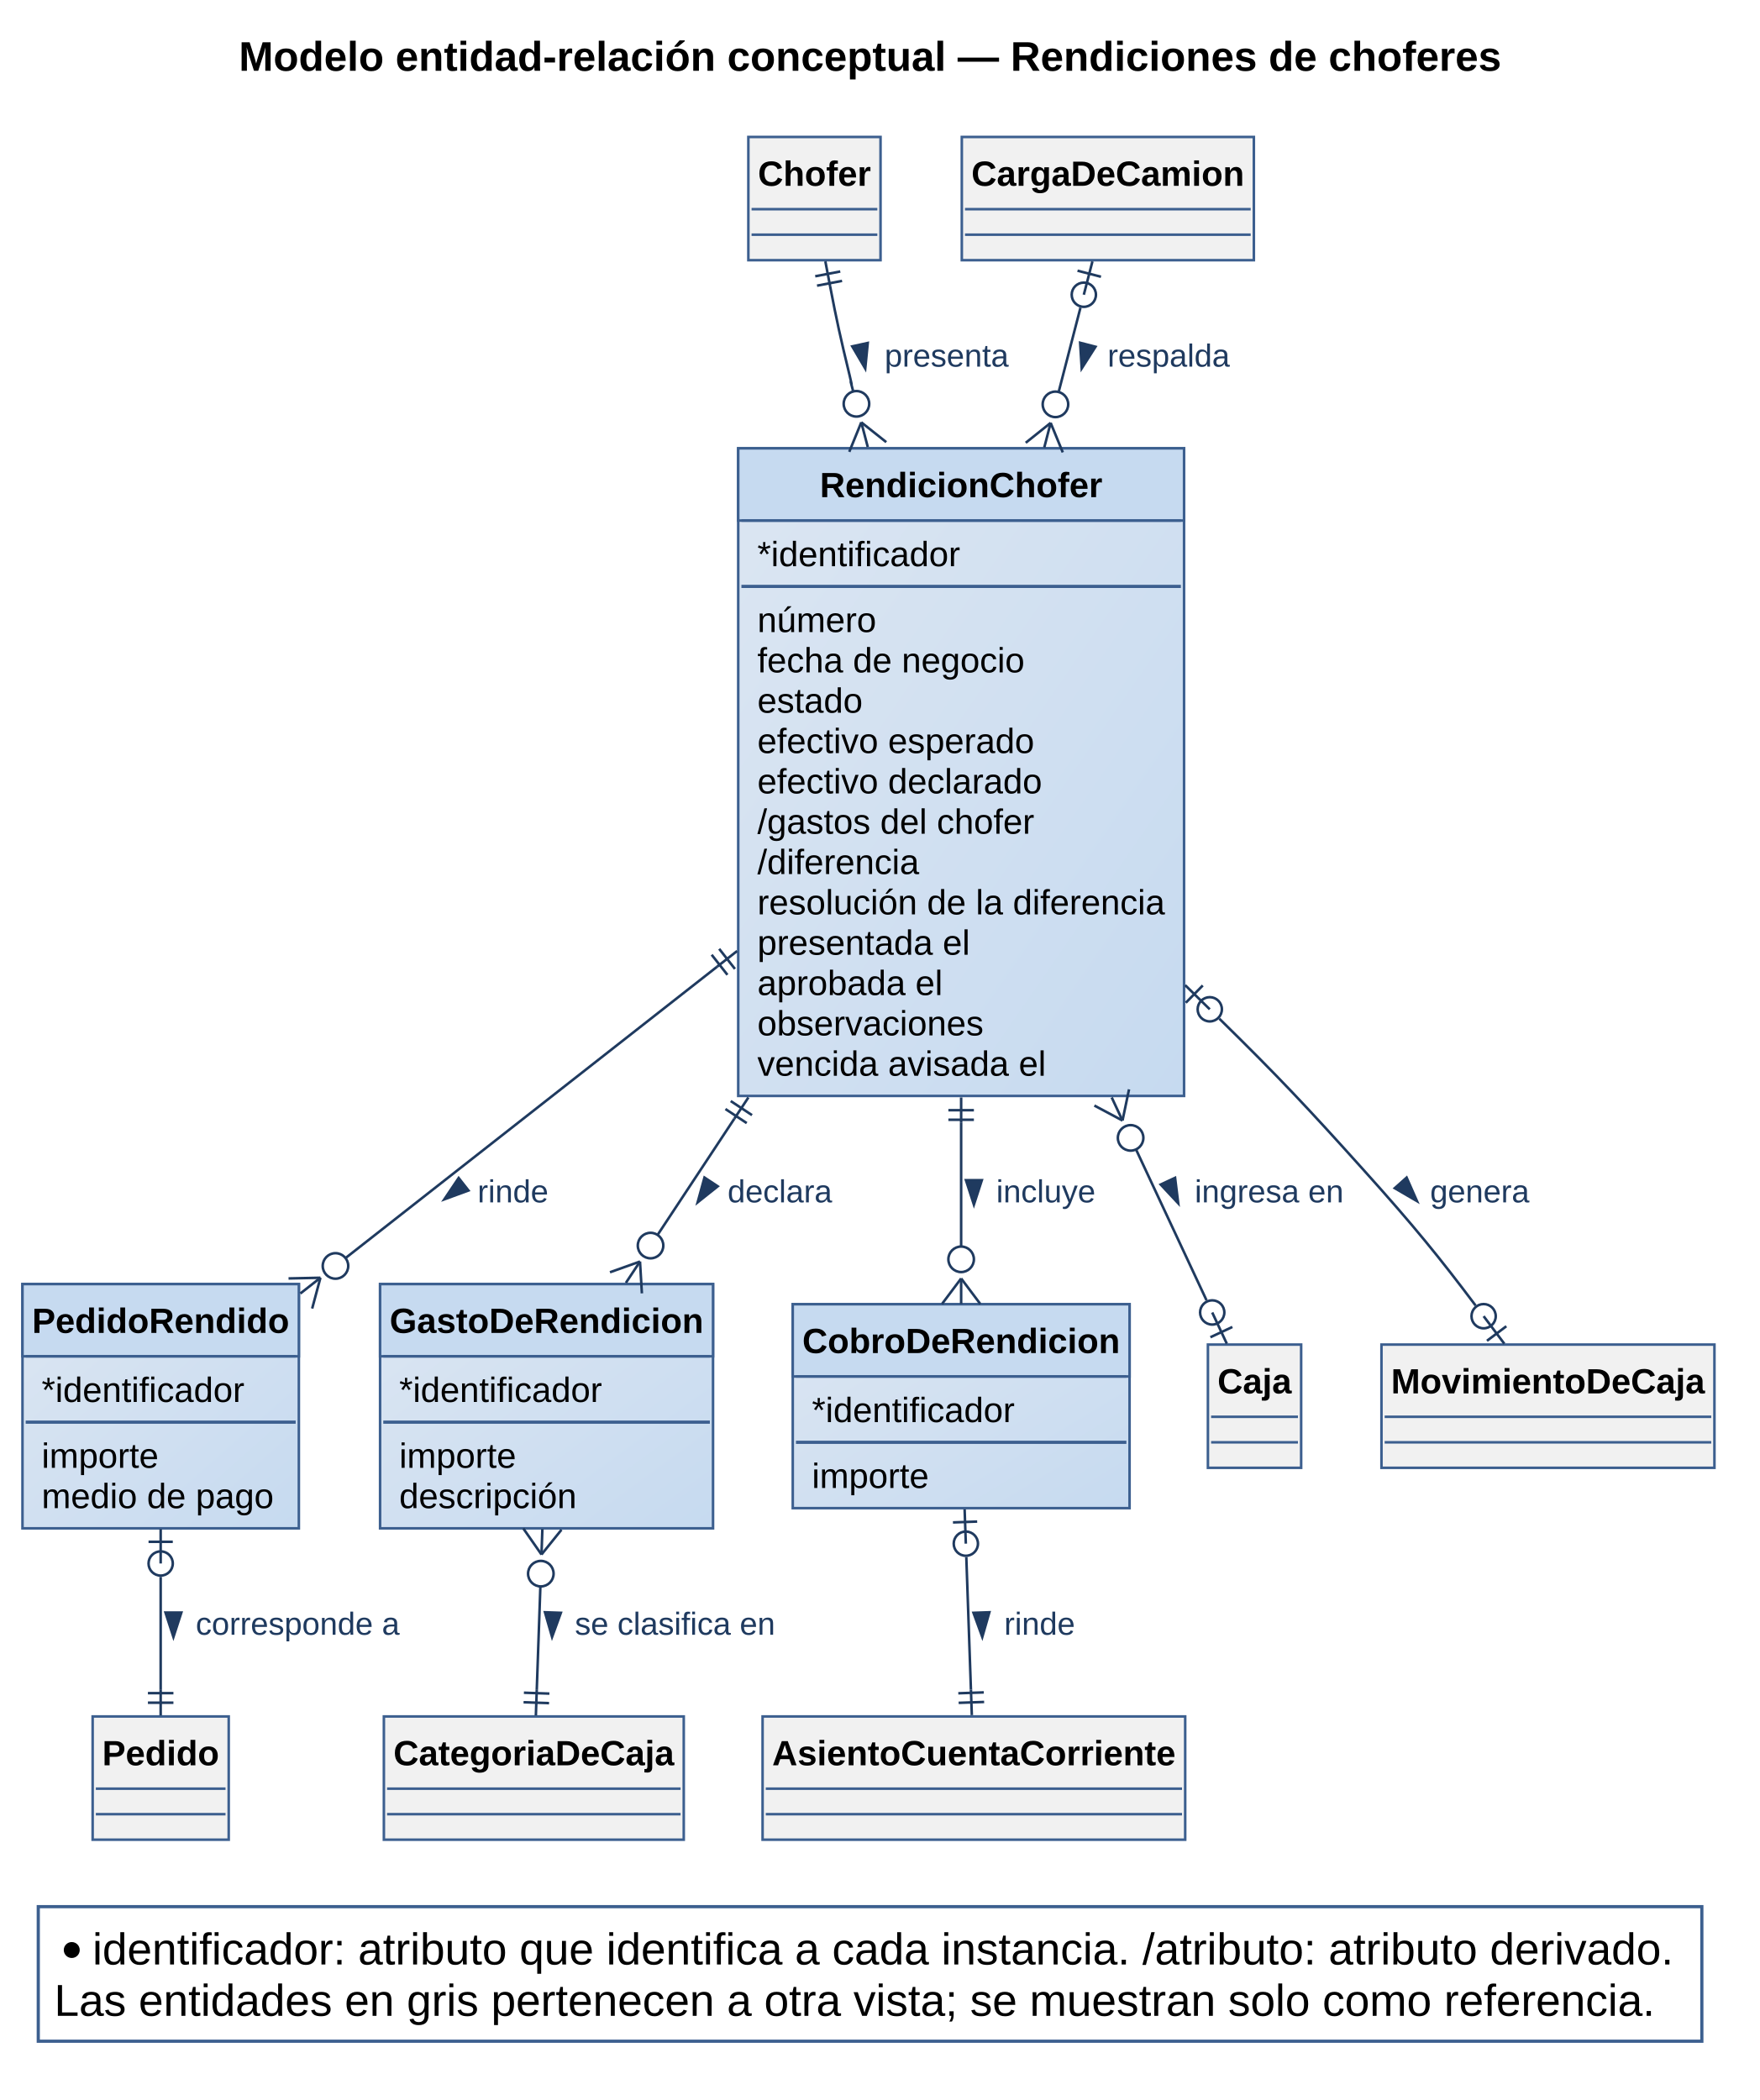
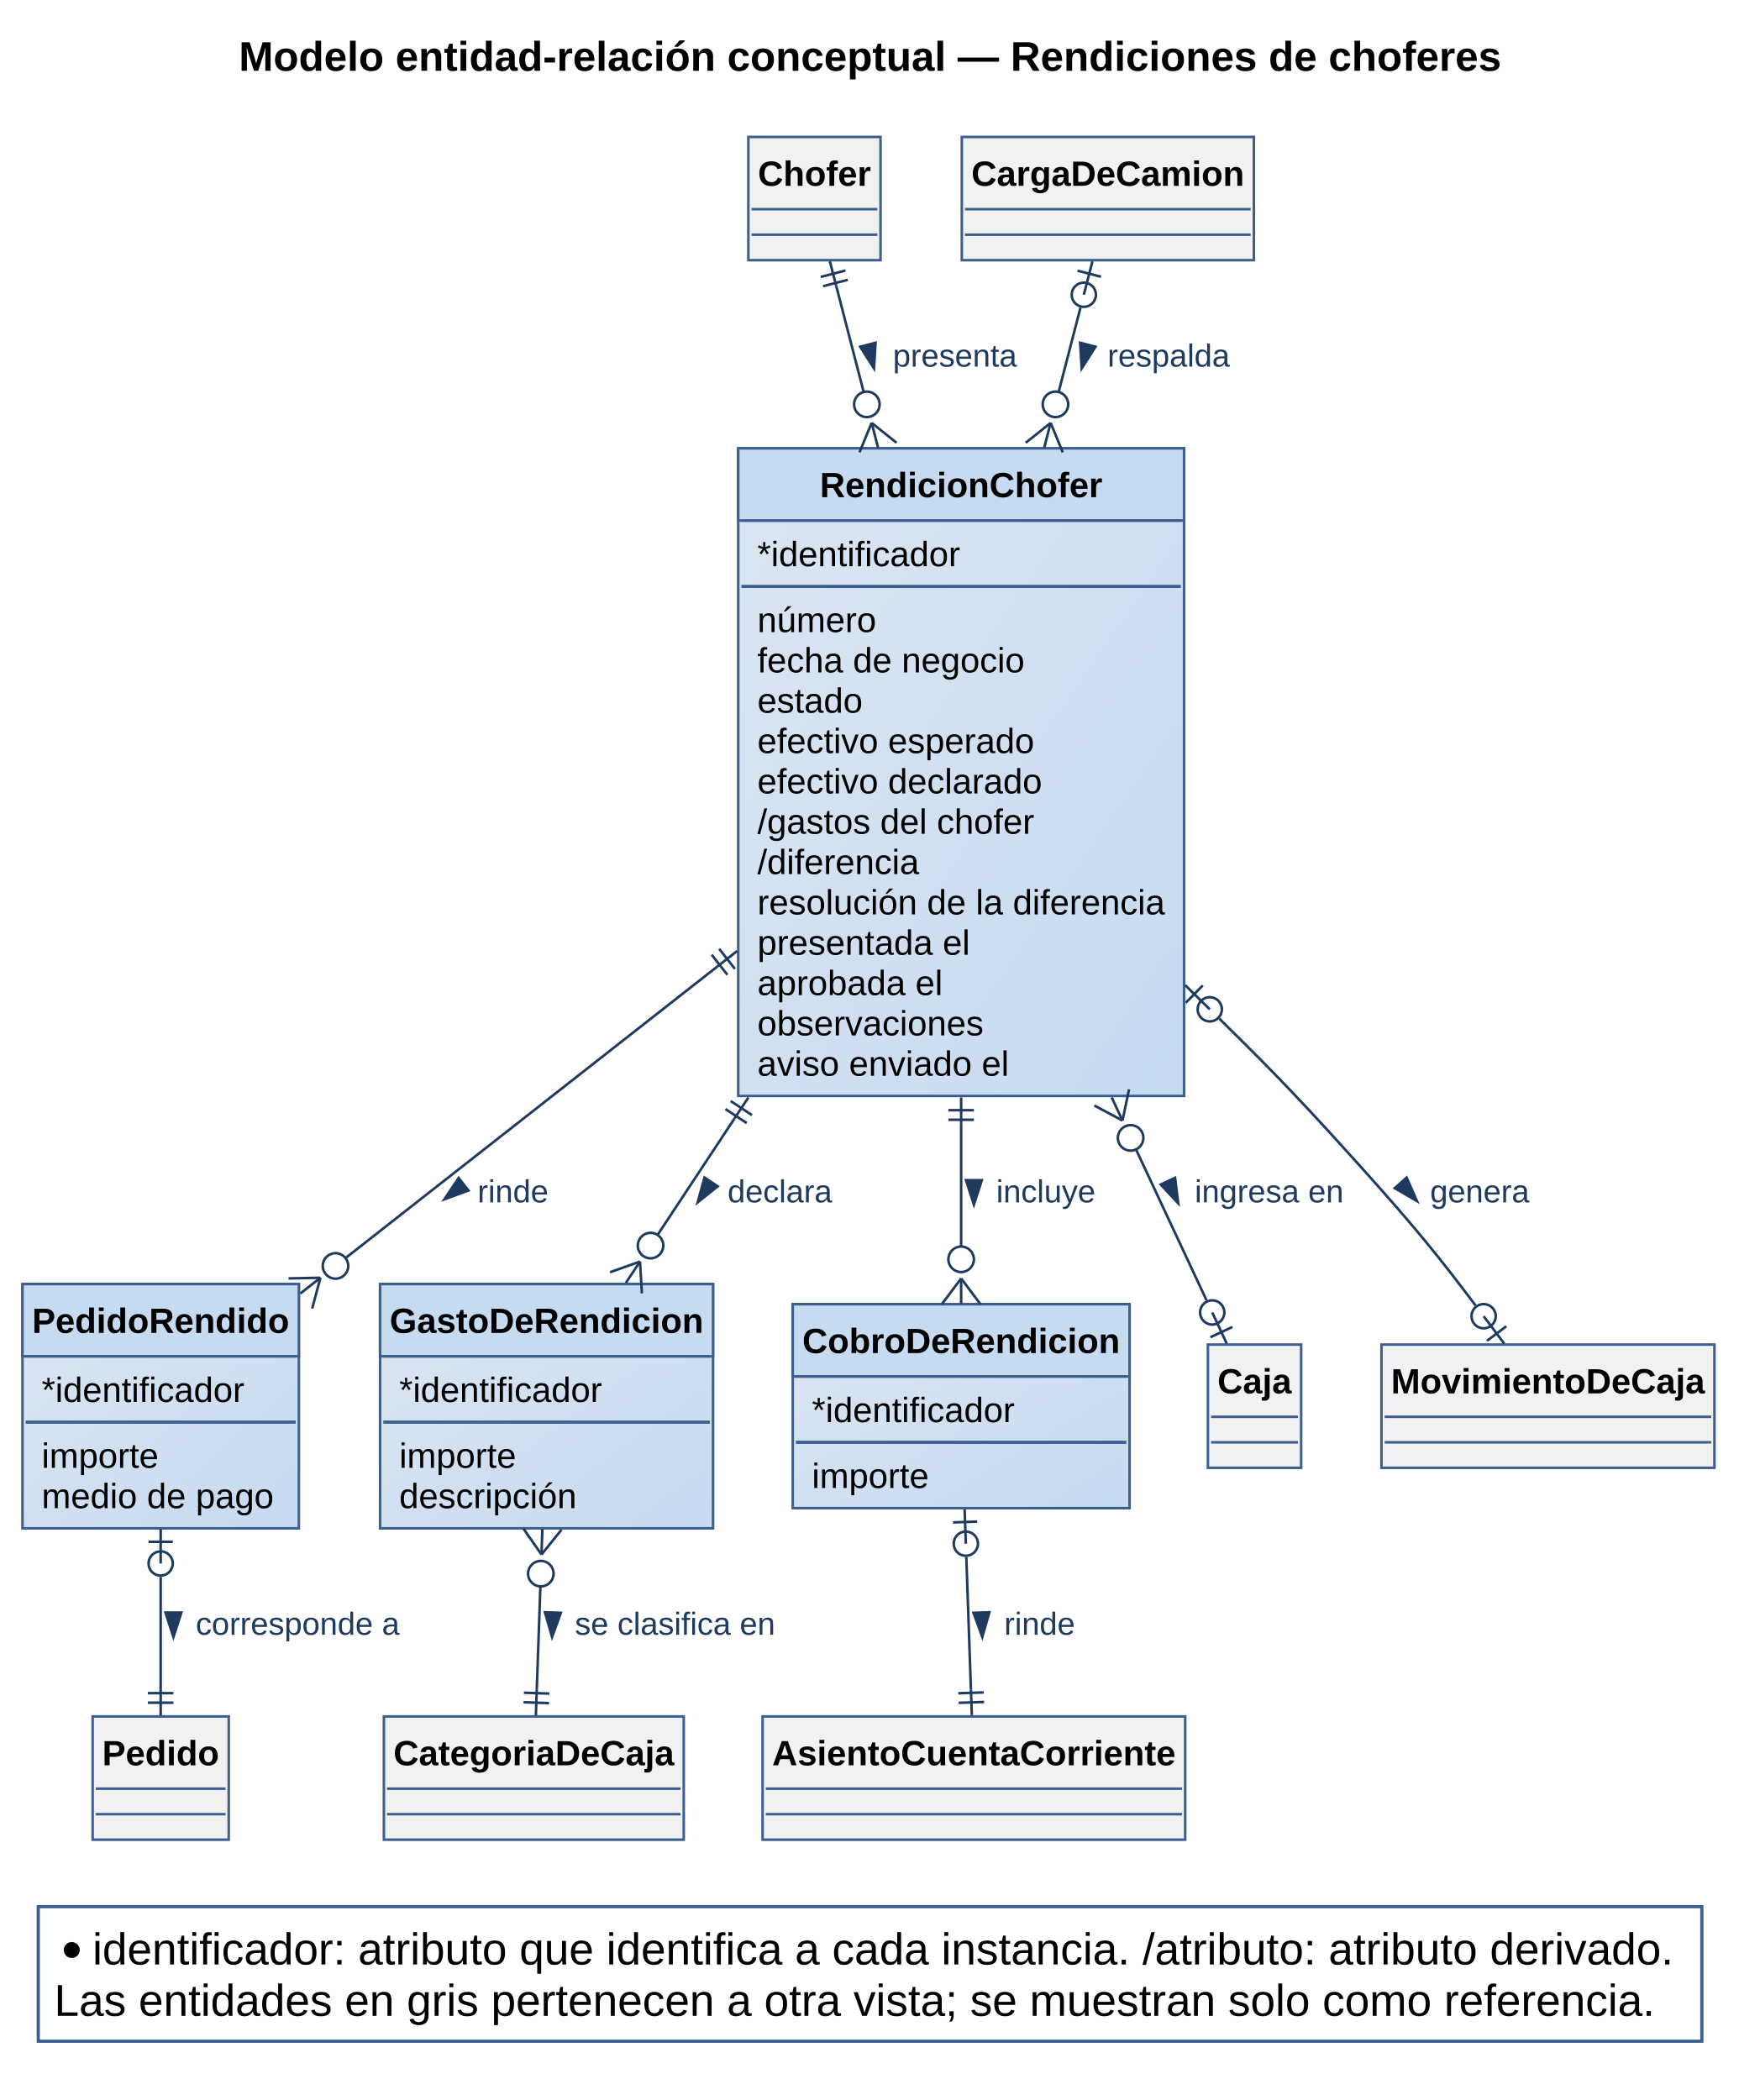
<svg xmlns="http://www.w3.org/2000/svg" version="1.1" data-diagram-type="CLASS" style="width:862px;height:1029px;background:#FFFFFF;" width="862.5px" height="1029.688px" viewBox="0 0 862 1029" zoomAndPan="magnify" preserveAspectRatio="none" contentStyleType="text/css">
  <defs>
-     <linearGradient x1="0%" y1="0%" x2="100%" y2="100%" id="gt3rdv999xzt20">
+     <linearGradient x1="0%" y1="0%" x2="100%" y2="100%" id="g1koub1c155eh0">
      <stop stop-color="#DCE6F2" offset="0%" />
      <stop stop-color="#C6DAF0" offset="100%" />
    </linearGradient>
  </defs>
  <g font-family="sans-serif" lengthAdjust="spacing">
    <g class="title" data-source-line="1">
      <text x="117.02" y="34.678" fill="#000" font-size="20.313" textLength="618.52" font-weight="700" font-family="Arial">Modelo entidad-relación conceptual — Rendiciones de choferes</text>
    </g>
    <g class="entity" data-qualified-name="RendicionChofer" id="ent0001" data-source-line="22">
-       <rect x="361.687" y="219.686" width="218.437" height="317.32" fill="url(#gt3rdv999xzt20)" style="stroke:#3C5F8F;stroke-width:1.25;" />
+       <rect x="361.687" y="219.686" width="218.437" height="317.32" fill="url(#g1koub1c155eh0)" style="stroke:#3C5F8F;stroke-width:1.25;" />
      <rect x="361.687" y="219.686" width="218.437" height="35.389" fill="#C6DAF0" style="stroke:#3C5F8F;stroke-width:1.25;" />
      <text x="401.677" y="243.62" fill="#000" font-size="17.188" textLength="138.457" font-weight="700" font-family="Arial">RendicionChofer</text>
      <line x1="363.25" y1="255.074" x2="578.562" y2="255.074" style="stroke:#3C5F8F;stroke-width:1.25;" />
      <text x="371.062" y="277.446" fill="#000" font-size="17.188" textLength="99.365" font-family="Arial">*identificador</text>
      <line x1="363.25" y1="287.338" x2="578.562" y2="287.338" style="stroke:#3C5F8F;stroke-width:1.563;" />
      <text x="371.062" y="309.71" fill="#000" font-size="17.188" textLength="58.276" font-family="Arial">número</text>
      <text x="371.062" y="329.474" fill="#000" font-size="17.188" textLength="130.92" font-family="Arial">fecha de negocio</text>
      <text x="371.062" y="349.238" fill="#000" font-size="17.188" textLength="51.604" font-family="Arial">estado</text>
      <text x="371.062" y="369.002" fill="#000" font-size="17.188" textLength="135.679" font-family="Arial">efectivo esperado</text>
      <text x="371.062" y="388.766" fill="#000" font-size="17.188" textLength="139.497" font-family="Arial">efectivo declarado</text>
      <text x="371.062" y="408.53" fill="#000" font-size="17.188" textLength="135.67" font-family="Arial">/gastos del chofer</text>
      <text x="371.062" y="428.294" fill="#000" font-size="17.188" textLength="79.299" font-family="Arial">/diferencia</text>
      <text x="371.062" y="448.058" fill="#000" font-size="17.188" textLength="199.687" font-family="Arial">resolución de la diferencia</text>
      <text x="371.062" y="467.822" fill="#000" font-size="17.188" textLength="104.157" font-family="Arial">presentada el</text>
      <text x="371.062" y="487.586" fill="#000" font-size="17.188" textLength="90.788" font-family="Arial">aprobada el</text>
      <text x="371.062" y="507.35" fill="#000" font-size="17.188" textLength="110.829" font-family="Arial">observaciones</text>
-       <text x="371.062" y="527.113" fill="#000" font-size="17.188" textLength="141.411" font-family="Arial">vencida avisada el</text>
+       <text x="371.062" y="527.113" fill="#000" font-size="17.188" textLength="123.258" font-family="Arial">aviso enviado el</text>
    </g>
    <g class="entity" data-qualified-name="PedidoRendido" id="ent0002" data-source-line="38">
-       <rect x="11.015" y="629.201" width="135.411" height="119.681" fill="url(#gt3rdv999xzt20)" style="stroke:#3C5F8F;stroke-width:1.25;" />
+       <rect x="11.015" y="629.201" width="135.411" height="119.681" fill="url(#g1koub1c155eh0)" style="stroke:#3C5F8F;stroke-width:1.25;" />
      <rect x="11.015" y="629.201" width="135.411" height="35.389" fill="#C6DAF0" style="stroke:#3C5F8F;stroke-width:1.25;" />
      <text x="15.703" y="653.135" fill="#000" font-size="17.188" textLength="126.036" font-weight="700" font-family="Arial">PedidoRendido</text>
      <line x1="12.578" y1="664.59" x2="144.864" y2="664.59" style="stroke:#3C5F8F;stroke-width:1.25;" />
      <text x="20.39" y="686.962" fill="#000" font-size="17.188" textLength="99.365" font-family="Arial">*identificador</text>
      <line x1="12.578" y1="696.854" x2="144.864" y2="696.854" style="stroke:#3C5F8F;stroke-width:1.563;" />
      <text x="20.39" y="719.226" fill="#000" font-size="17.188" textLength="57.311" font-family="Arial">importe</text>
      <text x="20.39" y="738.99" fill="#000" font-size="17.188" textLength="113.716" font-family="Arial">medio de pago</text>
    </g>
    <g class="entity" data-qualified-name="GastoDeRendicion" id="ent0003" data-source-line="44">
-       <rect x="186.218" y="629.201" width="163.131" height="119.681" fill="url(#gt3rdv999xzt20)" style="stroke:#3C5F8F;stroke-width:1.25;" />
+       <rect x="186.218" y="629.201" width="163.131" height="119.681" fill="url(#g1koub1c155eh0)" style="stroke:#3C5F8F;stroke-width:1.25;" />
      <rect x="186.218" y="629.201" width="163.131" height="35.389" fill="#C6DAF0" style="stroke:#3C5F8F;stroke-width:1.25;" />
      <text x="190.906" y="653.135" fill="#000" font-size="17.188" textLength="153.756" font-weight="700" font-family="Arial">GastoDeRendicion</text>
      <line x1="187.781" y1="664.59" x2="347.787" y2="664.59" style="stroke:#3C5F8F;stroke-width:1.25;" />
      <text x="195.593" y="686.962" fill="#000" font-size="17.188" textLength="99.365" font-family="Arial">*identificador</text>
      <line x1="187.781" y1="696.854" x2="347.787" y2="696.854" style="stroke:#3C5F8F;stroke-width:1.563;" />
      <text x="195.593" y="719.226" fill="#000" font-size="17.188" textLength="57.311" font-family="Arial">importe</text>
      <text x="195.593" y="738.99" fill="#000" font-size="17.188" textLength="86.936" font-family="Arial">descripción</text>
    </g>
    <g class="entity" data-qualified-name="CobroDeRendicion" id="ent0004" data-source-line="50">
-       <rect x="388.406" y="639.076" width="165.019" height="99.917" fill="url(#gt3rdv999xzt20)" style="stroke:#3C5F8F;stroke-width:1.25;" />
+       <rect x="388.406" y="639.076" width="165.019" height="99.917" fill="url(#g1koub1c155eh0)" style="stroke:#3C5F8F;stroke-width:1.25;" />
      <rect x="388.406" y="639.076" width="165.019" height="35.389" fill="#C6DAF0" style="stroke:#3C5F8F;stroke-width:1.25;" />
      <text x="393.093" y="663.01" fill="#000" font-size="17.188" textLength="155.644" font-weight="700" font-family="Arial">CobroDeRendicion</text>
      <line x1="389.968" y1="674.465" x2="551.863" y2="674.465" style="stroke:#3C5F8F;stroke-width:1.25;" />
      <text x="397.781" y="696.837" fill="#000" font-size="17.188" textLength="99.365" font-family="Arial">*identificador</text>
      <line x1="389.968" y1="706.729" x2="551.863" y2="706.729" style="stroke:#3C5F8F;stroke-width:1.563;" />
      <text x="397.781" y="729.101" fill="#000" font-size="17.188" textLength="57.311" font-family="Arial">importe</text>
    </g>
    <g class="entity" data-qualified-name="Chofer" id="ent0005" data-source-line="55">
      <rect x="366.656" y="67.107" width="64.756" height="60.389" fill="#F1F1F1" style="stroke:#3C5F8F;stroke-width:1.25;" />
      <text x="371.343" y="91.042" fill="#000" font-size="17.188" textLength="55.381" font-weight="700" font-family="Arial">Chofer</text>
      <line x1="368.218" y1="102.496" x2="429.849" y2="102.496" style="stroke:#3C5F8F;stroke-width:1.25;" />
      <line x1="368.218" y1="114.996" x2="429.849" y2="114.996" style="stroke:#3C5F8F;stroke-width:1.25;" />
    </g>
    <g class="entity" data-qualified-name="Pedido" id="ent0006" data-source-line="57">
      <rect x="45.39" y="841.061" width="66.669" height="60.389" fill="#F1F1F1" style="stroke:#3C5F8F;stroke-width:1.25;" />
      <text x="50.078" y="864.995" fill="#000" font-size="17.188" textLength="57.294" font-weight="700" font-family="Arial">Pedido</text>
      <line x1="46.953" y1="876.449" x2="110.497" y2="876.449" style="stroke:#3C5F8F;stroke-width:1.25;" />
      <line x1="46.953" y1="888.949" x2="110.497" y2="888.949" style="stroke:#3C5F8F;stroke-width:1.25;" />
    </g>
    <g class="entity" data-qualified-name="Caja" id="ent0007" data-source-line="59">
      <rect x="591.812" y="658.842" width="45.68" height="60.389" fill="#F1F1F1" style="stroke:#3C5F8F;stroke-width:1.25;" />
      <text x="596.5" y="682.776" fill="#000" font-size="17.188" textLength="36.305" font-weight="700" font-family="Arial">Caja</text>
      <line x1="593.375" y1="694.231" x2="635.93" y2="694.231" style="stroke:#3C5F8F;stroke-width:1.25;" />
      <line x1="593.375" y1="706.731" x2="635.93" y2="706.731" style="stroke:#3C5F8F;stroke-width:1.25;" />
    </g>
    <g class="entity" data-qualified-name="MovimientoDeCaja" id="ent0008" data-source-line="61">
      <rect x="676.843" y="658.842" width="163.139" height="60.389" fill="#F1F1F1" style="stroke:#3C5F8F;stroke-width:1.25;" />
      <text x="681.531" y="682.776" fill="#000" font-size="17.188" textLength="153.764" font-weight="700" font-family="Arial">MovimientoDeCaja</text>
      <line x1="678.406" y1="694.231" x2="838.42" y2="694.231" style="stroke:#3C5F8F;stroke-width:1.25;" />
      <line x1="678.406" y1="706.731" x2="838.42" y2="706.731" style="stroke:#3C5F8F;stroke-width:1.25;" />
    </g>
    <g class="entity" data-qualified-name="CategoriaDeCaja" id="ent0009" data-source-line="63">
      <rect x="188.078" y="841.061" width="146.925" height="60.389" fill="#F1F1F1" style="stroke:#3C5F8F;stroke-width:1.25;" />
      <text x="192.765" y="864.995" fill="#000" font-size="17.188" textLength="137.55" font-weight="700" font-family="Arial">CategoriaDeCaja</text>
      <line x1="189.64" y1="876.449" x2="333.441" y2="876.449" style="stroke:#3C5F8F;stroke-width:1.25;" />
      <line x1="189.64" y1="888.949" x2="333.441" y2="888.949" style="stroke:#3C5F8F;stroke-width:1.25;" />
    </g>
    <g class="entity" data-qualified-name="AsientoCuentaCorriente" id="ent0010" data-source-line="65">
      <rect x="373.625" y="841.061" width="207.056" height="60.389" fill="#F1F1F1" style="stroke:#3C5F8F;stroke-width:1.25;" />
      <text x="378.312" y="864.995" fill="#000" font-size="17.188" textLength="197.681" font-weight="700" font-family="Arial">AsientoCuentaCorriente</text>
      <line x1="375.187" y1="876.449" x2="579.119" y2="876.449" style="stroke:#3C5F8F;stroke-width:1.25;" />
      <line x1="375.187" y1="888.949" x2="579.119" y2="888.949" style="stroke:#3C5F8F;stroke-width:1.25;" />
    </g>
    <g class="entity" data-qualified-name="CargaDeCamion" id="ent0011" data-source-line="67">
      <rect x="471.234" y="67.107" width="143.09" height="60.389" fill="#F1F1F1" style="stroke:#3C5F8F;stroke-width:1.25;" />
      <text x="475.921" y="91.042" fill="#000" font-size="17.188" textLength="133.715" font-weight="700" font-family="Arial">CargaDeCamion</text>
      <line x1="472.796" y1="102.496" x2="612.762" y2="102.496" style="stroke:#3C5F8F;stroke-width:1.25;" />
      <line x1="472.796" y1="114.996" x2="612.762" y2="114.996" style="stroke:#3C5F8F;stroke-width:1.25;" />
    </g>
-     <g class="link" data-entity-1="ent0001" data-entity-2="ent0008" id="lnk12" data-source-line="70" data-link-type="association">
-       <path d="M597.401,499.147 C626.463,527.663 640.578,542.686 667.781,572.951 C692.875,600.842 705.167,616.029 722.949,639.685" style="stroke:#1F3A5F;stroke-width:1.25;" fill="none" id="RendicionChofer-MovimientoDeCaja" codeLine="70" />
-       <line x1="592.717" y1="494.551" x2="580.671" y2="482.732" style="stroke:#1F3A5F;stroke-width:1.25;" />
-       <ellipse cx="592.717" cy="494.551" rx="5.938" ry="5.938" fill="none" style="stroke:#1F3A5F;stroke-width:1.25;" />
-       <line x1="580.974" y1="491.348" x2="589.291" y2="482.872" style="stroke:#1F3A5F;stroke-width:1.25;" />
-       <line x1="726.892" y1="644.931" x2="737.031" y2="658.42" style="stroke:#1F3A5F;stroke-width:1.25;" />
-       <ellipse cx="726.892" cy="644.931" rx="5.938" ry="5.938" fill="none" style="stroke:#1F3A5F;stroke-width:1.25;" />
-       <line x1="738.022" y1="649.856" x2="728.529" y2="656.991" style="stroke:#1F3A5F;stroke-width:1.25;" />
-       <polygon points="693.898,588.158,689.105,577.279,683.626,582.174,693.898,588.158" fill="#1F3A5F" style="stroke:#1F3A5F;stroke-width:1.563;stroke-linejoin:miter;stroke-miterlimit:10;" />
-       <text x="700.671" y="589.17" fill="#1F3A5F" font-size="15.625" textLength="48.653" font-family="Arial">genera</text>
-     </g>
-     <g class="link" data-entity-1="ent0005" data-entity-2="ent0001" id="lnk13" data-source-line="71" data-link-type="crowfoot">
-       <path d="M406.723,140.338 C409.863,156.76 411.75,165.342 416.218,183.748 C419.015,195.264 414.9,179.902 418.025,191.823" style="stroke:#1F3A5F;stroke-width:1.25;" fill="none" id="Chofer-RendicionChofer" codeLine="71" />
-       <line x1="399.41" y1="135.373" x2="411.687" y2="133.025" style="stroke:#1F3A5F;stroke-width:1.25;" />
-       <line x1="400.29" y1="139.977" x2="412.568" y2="137.629" style="stroke:#1F3A5F;stroke-width:1.25;" />
-       <line x1="406.723" y1="140.338" x2="404.375" y2="128.061" style="stroke:#1F3A5F;stroke-width:1.25;" />
-       <line x1="421.986" y1="206.938" x2="434.224" y2="216.652" style="stroke:#1F3A5F;stroke-width:1.25;" />
-       <line x1="421.986" y1="206.938" x2="416.087" y2="221.406" style="stroke:#1F3A5F;stroke-width:1.25;" />
-       <line x1="421.986" y1="206.938" x2="425.156" y2="219.029" style="stroke:#1F3A5F;stroke-width:1.25;" />
-       <ellipse cx="419.609" cy="197.869" rx="6.25" ry="6.25" fill="none" style="stroke:#1F3A5F;stroke-width:1.25;" />
-       <polygon points="423.808,180.086,424.972,168.255,417.796,169.831,423.808,180.086" fill="#1F3A5F" style="stroke:#1F3A5F;stroke-width:1.563;stroke-linejoin:miter;stroke-miterlimit:10;" />
-       <text x="433.406" y="179.654" fill="#1F3A5F" font-size="15.625" textLength="60.806" font-family="Arial">presenta</text>
-     </g>
-     <g class="link" data-entity-1="ent0001" data-entity-2="ent0007" id="lnk14" data-source-line="72" data-link-type="crowfoot">
-       <path d="M556.585,563.225 C578.241,609.538 577.81,608.64 591.138,637.156" style="stroke:#1F3A5F;stroke-width:1.25;" fill="none" id="RendicionChofer-Caja" codeLine="72" />
+     <g class="link" data-entity-1="ent0011" data-entity-2="ent0001" id="lnk12" data-source-line="70" data-link-type="crowfoot">
+       <path d="M529.366,150.767 C523.491,173.486 527.755,157.037 518.677,192.084" style="stroke:#1F3A5F;stroke-width:1.25;" fill="none" id="CargaDeCamion-RendicionChofer" codeLine="70" />
+       <line x1="531.009" y1="144.414" x2="535.234" y2="128.076" style="stroke:#1F3A5F;stroke-width:1.25;" />
+       <ellipse cx="531.009" cy="144.414" rx="5.938" ry="5.938" fill="none" style="stroke:#1F3A5F;stroke-width:1.25;" />
+       <line x1="527.921" y1="132.641" x2="539.418" y2="135.614" style="stroke:#1F3A5F;stroke-width:1.25;" />
+       <line x1="514.759" y1="207.21" x2="520.7" y2="221.661" style="stroke:#1F3A5F;stroke-width:1.25;" />
+       <line x1="514.759" y1="207.21" x2="502.549" y2="216.96" style="stroke:#1F3A5F;stroke-width:1.25;" />
+       <line x1="514.759" y1="207.21" x2="511.625" y2="219.311" style="stroke:#1F3A5F;stroke-width:1.25;" />
+       <ellipse cx="517.11" cy="198.134" rx="6.25" ry="6.25" fill="none" style="stroke:#1F3A5F;stroke-width:1.25;" />
+       <polygon points="530.106,180.032,536.494,170.007,529.381,168.166,530.106,180.032" fill="#1F3A5F" style="stroke:#1F3A5F;stroke-width:1.563;stroke-linejoin:miter;stroke-miterlimit:10;" />
+       <text x="542.609" y="179.654" fill="#1F3A5F" font-size="15.625" textLength="59.937" font-family="Arial">respalda</text>
+     </g>
+     <g class="link" data-entity-1="ent0001" data-entity-2="ent0007" id="lnk13" data-source-line="71" data-link-type="crowfoot">
+       <path d="M556.585,563.225 C578.241,609.538 577.81,608.64 591.138,637.156" style="stroke:#1F3A5F;stroke-width:1.25;" fill="none" id="RendicionChofer-Caja" codeLine="71" />
      <line x1="549.966" y1="549.071" x2="536.179" y2="541.719" style="stroke:#1F3A5F;stroke-width:1.25;" />
      <line x1="549.966" y1="549.071" x2="553.164" y2="533.777" style="stroke:#1F3A5F;stroke-width:1.25;" />
      <line x1="549.966" y1="549.071" x2="544.671" y2="537.748" style="stroke:#1F3A5F;stroke-width:1.25;" />
      <ellipse cx="553.937" cy="557.564" rx="6.25" ry="6.25" fill="none" style="stroke:#1F3A5F;stroke-width:1.25;" />
      <line x1="593.917" y1="643.101" x2="601.062" y2="658.389" style="stroke:#1F3A5F;stroke-width:1.25;" />
      <ellipse cx="593.917" cy="643.101" rx="5.938" ry="5.938" fill="none" style="stroke:#1F3A5F;stroke-width:1.25;" />
      <line x1="603.795" y1="650.212" x2="593.037" y2="655.241" style="stroke:#1F3A5F;stroke-width:1.25;" />
      <polygon points="577.052,589.159,575.593,577.361,568.937,580.472,577.052,589.159" fill="#1F3A5F" style="stroke:#1F3A5F;stroke-width:1.563;stroke-linejoin:miter;stroke-miterlimit:10;" />
      <text x="585.343" y="589.17" fill="#1F3A5F" font-size="15.625" textLength="72.968" font-family="Arial">ingresa en</text>
    </g>
-     <g class="link" data-entity-1="ent0011" data-entity-2="ent0001" id="lnk15" data-source-line="73" data-link-type="crowfoot">
-       <path d="M529.366,150.767 C523.491,173.486 527.755,157.037 518.677,192.084" style="stroke:#1F3A5F;stroke-width:1.25;" fill="none" id="CargaDeCamion-RendicionChofer" codeLine="73" />
-       <line x1="531.009" y1="144.414" x2="535.234" y2="128.076" style="stroke:#1F3A5F;stroke-width:1.25;" />
-       <ellipse cx="531.009" cy="144.414" rx="5.938" ry="5.938" fill="none" style="stroke:#1F3A5F;stroke-width:1.25;" />
-       <line x1="527.921" y1="132.641" x2="539.418" y2="135.614" style="stroke:#1F3A5F;stroke-width:1.25;" />
-       <line x1="514.759" y1="207.21" x2="520.7" y2="221.661" style="stroke:#1F3A5F;stroke-width:1.25;" />
-       <line x1="514.759" y1="207.21" x2="502.549" y2="216.96" style="stroke:#1F3A5F;stroke-width:1.25;" />
-       <line x1="514.759" y1="207.21" x2="511.625" y2="219.311" style="stroke:#1F3A5F;stroke-width:1.25;" />
-       <ellipse cx="517.11" cy="198.134" rx="6.25" ry="6.25" fill="none" style="stroke:#1F3A5F;stroke-width:1.25;" />
-       <polygon points="530.106,180.032,536.494,170.007,529.381,168.166,530.106,180.032" fill="#1F3A5F" style="stroke:#1F3A5F;stroke-width:1.563;stroke-linejoin:miter;stroke-miterlimit:10;" />
-       <text x="542.609" y="179.654" fill="#1F3A5F" font-size="15.625" textLength="59.937" font-family="Arial">respalda</text>
+     <g class="link" data-entity-1="ent0001" data-entity-2="ent0008" id="lnk14" data-source-line="72" data-link-type="association">
+       <path d="M597.401,499.147 C626.463,527.663 640.578,542.686 667.781,572.951 C692.875,600.842 705.167,616.029 722.949,639.685" style="stroke:#1F3A5F;stroke-width:1.25;" fill="none" id="RendicionChofer-MovimientoDeCaja" codeLine="72" />
+       <line x1="592.717" y1="494.551" x2="580.671" y2="482.732" style="stroke:#1F3A5F;stroke-width:1.25;" />
+       <ellipse cx="592.717" cy="494.551" rx="5.938" ry="5.938" fill="none" style="stroke:#1F3A5F;stroke-width:1.25;" />
+       <line x1="580.974" y1="491.348" x2="589.291" y2="482.872" style="stroke:#1F3A5F;stroke-width:1.25;" />
+       <line x1="726.892" y1="644.931" x2="737.031" y2="658.42" style="stroke:#1F3A5F;stroke-width:1.25;" />
+       <ellipse cx="726.892" cy="644.931" rx="5.938" ry="5.938" fill="none" style="stroke:#1F3A5F;stroke-width:1.25;" />
+       <line x1="738.022" y1="649.856" x2="728.529" y2="656.991" style="stroke:#1F3A5F;stroke-width:1.25;" />
+       <polygon points="693.898,588.158,689.105,577.279,683.626,582.174,693.898,588.158" fill="#1F3A5F" style="stroke:#1F3A5F;stroke-width:1.563;stroke-linejoin:miter;stroke-miterlimit:10;" />
+       <text x="700.671" y="589.17" fill="#1F3A5F" font-size="15.625" textLength="48.653" font-family="Arial">genera</text>
+     </g>
+     <g class="link" data-entity-1="ent0005" data-entity-2="ent0001" id="lnk15" data-source-line="73" data-link-type="crowfoot">
+       <path d="M409.723,140.178 C415.598,162.897 414.084,157.034 423.146,192.081" style="stroke:#1F3A5F;stroke-width:1.25;" fill="none" id="Chofer-RendicionChofer" codeLine="73" />
+       <line x1="402.107" y1="135.692" x2="414.209" y2="132.562" style="stroke:#1F3A5F;stroke-width:1.25;" />
+       <line x1="403.281" y1="140.23" x2="415.383" y2="137.101" style="stroke:#1F3A5F;stroke-width:1.25;" />
+       <line x1="409.723" y1="140.178" x2="406.593" y2="128.076" style="stroke:#1F3A5F;stroke-width:1.25;" />
+       <line x1="427.058" y1="207.209" x2="439.264" y2="216.964" style="stroke:#1F3A5F;stroke-width:1.25;" />
+       <line x1="427.058" y1="207.209" x2="421.111" y2="221.658" style="stroke:#1F3A5F;stroke-width:1.25;" />
+       <line x1="427.058" y1="207.209" x2="430.187" y2="219.311" style="stroke:#1F3A5F;stroke-width:1.25;" />
+       <ellipse cx="424.711" cy="198.132" rx="6.25" ry="6.25" fill="none" style="stroke:#1F3A5F;stroke-width:1.25;" />
+       <polygon points="428.08,180.033,428.806,168.167,421.693,170.006,428.08,180.033" fill="#1F3A5F" style="stroke:#1F3A5F;stroke-width:1.563;stroke-linejoin:miter;stroke-miterlimit:10;" />
+       <text x="437.453" y="179.654" fill="#1F3A5F" font-size="15.625" textLength="60.806" font-family="Arial">presenta</text>
    </g>
    <g class="link" data-entity-1="ent0004" data-entity-2="ent0010" id="lnk16" data-source-line="74" data-link-type="association">
      <path d="M473.436,762.952 C474.576,795.265 474.751,800.615 475.704,827.927" style="stroke:#1F3A5F;stroke-width:1.25;" fill="none" id="CobroDeRendicion-AsientoCuentaCorriente" codeLine="74" />
      <line x1="473.204" y1="756.394" x2="472.609" y2="739.529" style="stroke:#1F3A5F;stroke-width:1.25;" />
      <ellipse cx="473.204" cy="756.394" rx="5.938" ry="5.938" fill="none" style="stroke:#1F3A5F;stroke-width:1.25;" />
      <line x1="466.896" y1="745.985" x2="478.763" y2="745.566" style="stroke:#1F3A5F;stroke-width:1.25;" />
      <line x1="482.168" y1="833.956" x2="469.676" y2="834.392" style="stroke:#1F3A5F;stroke-width:1.25;" />
      <line x1="482.005" y1="829.271" x2="469.513" y2="829.707" style="stroke:#1F3A5F;stroke-width:1.25;" />
      <line x1="475.704" y1="827.927" x2="476.14" y2="840.42" style="stroke:#1F3A5F;stroke-width:1.25;" />
      <polygon points="481.249,801.603,484.526,790.175,477.183,790.432,481.249,801.603" fill="#1F3A5F" style="stroke:#1F3A5F;stroke-width:1.563;stroke-linejoin:miter;stroke-miterlimit:10;" />
      <text x="491.968" y="801.029" fill="#1F3A5F" font-size="15.625" textLength="34.744" font-family="Arial">rinde</text>
    </g>
    <g class="link" data-entity-1="ent0001" data-entity-2="ent0004" id="lnk17" data-source-line="75" data-link-type="crowfoot">
      <path d="M470.906,550.248 C470.906,587.123 470.906,583.061 470.906,610.811" style="stroke:#1F3A5F;stroke-width:1.25;" fill="none" id="RendicionChofer-CobroDeRendicion" codeLine="75" />
      <line x1="464.656" y1="543.998" x2="477.156" y2="543.998" style="stroke:#1F3A5F;stroke-width:1.25;" />
      <line x1="464.656" y1="548.686" x2="477.156" y2="548.686" style="stroke:#1F3A5F;stroke-width:1.25;" />
      <line x1="470.906" y1="550.248" x2="470.906" y2="537.748" style="stroke:#1F3A5F;stroke-width:1.25;" />
      <line x1="470.906" y1="626.436" x2="480.281" y2="638.936" style="stroke:#1F3A5F;stroke-width:1.25;" />
      <line x1="470.906" y1="626.436" x2="461.531" y2="638.936" style="stroke:#1F3A5F;stroke-width:1.25;" />
      <line x1="470.906" y1="626.436" x2="470.906" y2="638.936" style="stroke:#1F3A5F;stroke-width:1.25;" />
      <ellipse cx="470.906" cy="617.061" rx="6.25" ry="6.25" fill="none" style="stroke:#1F3A5F;stroke-width:1.25;" />
      <polygon points="477.156,589.747,480.83,578.441,473.482,578.441,477.156,589.747" fill="#1F3A5F" style="stroke:#1F3A5F;stroke-width:1.563;stroke-linejoin:miter;stroke-miterlimit:10;" />
      <text x="488.093" y="589.17" fill="#1F3A5F" font-size="15.625" textLength="48.637" font-family="Arial">incluye</text>
    </g>
-     <g class="link" data-entity-1="ent0003" data-entity-2="ent0009" id="lnk18" data-source-line="76" data-link-type="crowfoot">
-       <path d="M264.758,777.34 C263.696,807.95 263.842,803.443 262.982,828.084" style="stroke:#1F3A5F;stroke-width:1.25;" fill="none" id="GastoDeRendicion-CategoriaDeCaja" codeLine="76" />
+     <g class="link" data-entity-1="ent0001" data-entity-2="ent0003" id="lnk18" data-source-line="76" data-link-type="crowfoot">
+       <path d="M359.78,548.176 C338.342,580.614 339.475,578.941 322.179,605.112" style="stroke:#1F3A5F;stroke-width:1.25;" fill="none" id="RendicionChofer-GastoDeRendicion" codeLine="76" />
+       <line x1="358.011" y1="539.516" x2="368.44" y2="546.408" style="stroke:#1F3A5F;stroke-width:1.25;" />
+       <line x1="355.427" y1="543.427" x2="365.855" y2="550.319" style="stroke:#1F3A5F;stroke-width:1.25;" />
+       <line x1="359.78" y1="548.176" x2="366.671" y2="537.748" style="stroke:#1F3A5F;stroke-width:1.25;" />
+       <line x1="313.564" y1="618.148" x2="314.493" y2="633.745" style="stroke:#1F3A5F;stroke-width:1.25;" />
+       <line x1="313.564" y1="618.148" x2="298.85" y2="623.407" style="stroke:#1F3A5F;stroke-width:1.25;" />
+       <line x1="313.564" y1="618.148" x2="306.671" y2="628.576" style="stroke:#1F3A5F;stroke-width:1.25;" />
+       <ellipse cx="318.733" cy="610.327" rx="6.25" ry="6.25" fill="none" style="stroke:#1F3A5F;stroke-width:1.25;" />
+       <polygon points="342.087,588.713,351.383,581.302,345.252,577.253,342.087,588.713" fill="#1F3A5F" style="stroke:#1F3A5F;stroke-width:1.563;stroke-linejoin:miter;stroke-miterlimit:10;" />
+       <text x="356.468" y="589.17" fill="#1F3A5F" font-size="15.625" textLength="51.247" font-family="Arial">declara</text>
+     </g>
+     <g class="link" data-entity-1="ent0003" data-entity-2="ent0009" id="lnk19" data-source-line="77" data-link-type="crowfoot">
+       <path d="M264.758,777.34 C263.696,807.95 263.842,803.443 262.982,828.084" style="stroke:#1F3A5F;stroke-width:1.25;" fill="none" id="GastoDeRendicion-CategoriaDeCaja" codeLine="77" />
      <line x1="265.3" y1="761.725" x2="256.365" y2="748.907" style="stroke:#1F3A5F;stroke-width:1.25;" />
      <line x1="265.3" y1="761.725" x2="275.103" y2="749.558" style="stroke:#1F3A5F;stroke-width:1.25;" />
      <line x1="265.3" y1="761.725" x2="265.734" y2="749.232" style="stroke:#1F3A5F;stroke-width:1.25;" />
      <ellipse cx="264.975" cy="771.094" rx="6.25" ry="6.25" fill="none" style="stroke:#1F3A5F;stroke-width:1.25;" />
      <line x1="269.011" y1="834.548" x2="256.518" y2="834.112" style="stroke:#1F3A5F;stroke-width:1.25;" />
      <line x1="269.174" y1="829.863" x2="256.682" y2="829.427" style="stroke:#1F3A5F;stroke-width:1.25;" />
      <line x1="262.982" y1="828.084" x2="262.546" y2="840.576" style="stroke:#1F3A5F;stroke-width:1.25;" />
      <polygon points="270.5,801.603,274.567,790.432,267.224,790.175,270.5,801.603" fill="#1F3A5F" style="stroke:#1F3A5F;stroke-width:1.563;stroke-linejoin:miter;stroke-miterlimit:10;" />
      <text x="281.656" y="801.029" fill="#1F3A5F" font-size="15.625" textLength="98.137" font-family="Arial">se clasifica en</text>
    </g>
-     <g class="link" data-entity-1="ent0001" data-entity-2="ent0003" id="lnk19" data-source-line="77" data-link-type="crowfoot">
-       <path d="M359.78,548.176 C338.342,580.614 339.475,578.941 322.179,605.112" style="stroke:#1F3A5F;stroke-width:1.25;" fill="none" id="RendicionChofer-GastoDeRendicion" codeLine="77" />
-       <line x1="358.011" y1="539.516" x2="368.44" y2="546.408" style="stroke:#1F3A5F;stroke-width:1.25;" />
-       <line x1="355.427" y1="543.427" x2="365.855" y2="550.319" style="stroke:#1F3A5F;stroke-width:1.25;" />
-       <line x1="359.78" y1="548.176" x2="366.671" y2="537.748" style="stroke:#1F3A5F;stroke-width:1.25;" />
-       <line x1="313.564" y1="618.148" x2="314.493" y2="633.745" style="stroke:#1F3A5F;stroke-width:1.25;" />
-       <line x1="313.564" y1="618.148" x2="298.85" y2="623.407" style="stroke:#1F3A5F;stroke-width:1.25;" />
-       <line x1="313.564" y1="618.148" x2="306.671" y2="628.576" style="stroke:#1F3A5F;stroke-width:1.25;" />
-       <ellipse cx="318.733" cy="610.327" rx="6.25" ry="6.25" fill="none" style="stroke:#1F3A5F;stroke-width:1.25;" />
-       <polygon points="342.087,588.713,351.383,581.302,345.252,577.253,342.087,588.713" fill="#1F3A5F" style="stroke:#1F3A5F;stroke-width:1.563;stroke-linejoin:miter;stroke-miterlimit:10;" />
-       <text x="356.468" y="589.17" fill="#1F3A5F" font-size="15.625" textLength="51.247" font-family="Arial">declara</text>
-     </g>
-     <g class="link" data-entity-1="ent0002" data-entity-2="ent0006" id="lnk20" data-source-line="78" data-link-type="association">
-       <path d="M78.718,772.67 C78.718,803.279 78.718,803.436 78.718,828.076" style="stroke:#1F3A5F;stroke-width:1.25;" fill="none" id="PedidoRendido-Pedido" codeLine="78" />
-       <line x1="78.718" y1="766.107" x2="78.718" y2="749.232" style="stroke:#1F3A5F;stroke-width:1.25;" />
-       <ellipse cx="78.718" cy="766.107" rx="5.938" ry="5.938" fill="none" style="stroke:#1F3A5F;stroke-width:1.25;" />
-       <line x1="72.781" y1="755.482" x2="84.656" y2="755.482" style="stroke:#1F3A5F;stroke-width:1.25;" />
-       <line x1="84.968" y1="834.326" x2="72.468" y2="834.326" style="stroke:#1F3A5F;stroke-width:1.25;" />
-       <line x1="84.968" y1="829.639" x2="72.468" y2="829.639" style="stroke:#1F3A5F;stroke-width:1.25;" />
-       <line x1="78.718" y1="828.076" x2="78.718" y2="840.576" style="stroke:#1F3A5F;stroke-width:1.25;" />
-       <polygon points="84.968,801.607,88.642,790.3,81.295,790.3,84.968,801.607" fill="#1F3A5F" style="stroke:#1F3A5F;stroke-width:1.563;stroke-linejoin:miter;stroke-miterlimit:10;" />
-       <text x="95.906" y="801.029" fill="#1F3A5F" font-size="15.625" textLength="99.892" font-family="Arial">corresponde a</text>
-     </g>
-     <g class="link" data-entity-1="ent0001" data-entity-2="ent0002" id="lnk21" data-source-line="79" data-link-type="crowfoot">
-       <path d="M351.304,473.712 C282.648,527.556 228.3,570.154 169.284,616.451" style="stroke:#1F3A5F;stroke-width:1.25;" fill="none" id="RendicionChofer-PedidoRendido" codeLine="79" />
+     <g class="link" data-entity-1="ent0001" data-entity-2="ent0002" id="lnk20" data-source-line="78" data-link-type="crowfoot">
+       <path d="M351.304,473.712 C282.648,527.556 228.3,570.154 169.284,616.451" style="stroke:#1F3A5F;stroke-width:1.25;" fill="none" id="RendicionChofer-PedidoRendido" codeLine="78" />
      <line x1="352.365" y1="464.937" x2="360.079" y2="474.773" style="stroke:#1F3A5F;stroke-width:1.25;" />
      <line x1="348.677" y1="467.83" x2="356.391" y2="477.666" style="stroke:#1F3A5F;stroke-width:1.25;" />
      <line x1="351.304" y1="473.712" x2="361.14" y2="465.998" style="stroke:#1F3A5F;stroke-width:1.25;" />
      <line x1="156.991" y1="626.095" x2="152.942" y2="641.187" style="stroke:#1F3A5F;stroke-width:1.25;" />
      <line x1="156.991" y1="626.095" x2="141.369" y2="626.434" style="stroke:#1F3A5F;stroke-width:1.25;" />
      <line x1="156.991" y1="626.095" x2="147.156" y2="633.811" style="stroke:#1F3A5F;stroke-width:1.25;" />
      <ellipse cx="164.367" cy="620.309" rx="6.25" ry="6.25" fill="none" style="stroke:#1F3A5F;stroke-width:1.25;" />
      <polygon points="218.097,587.354,229.261,583.268,224.727,577.486,218.097,587.354" fill="#1F3A5F" style="stroke:#1F3A5F;stroke-width:1.563;stroke-linejoin:miter;stroke-miterlimit:10;" />
      <text x="233.953" y="589.17" fill="#1F3A5F" font-size="15.625" textLength="34.744" font-family="Arial">rinde</text>
    </g>
+     <g class="link" data-entity-1="ent0002" data-entity-2="ent0006" id="lnk21" data-source-line="79" data-link-type="association">
+       <path d="M78.718,772.67 C78.718,803.279 78.718,803.436 78.718,828.076" style="stroke:#1F3A5F;stroke-width:1.25;" fill="none" id="PedidoRendido-Pedido" codeLine="79" />
+       <line x1="78.718" y1="766.107" x2="78.718" y2="749.232" style="stroke:#1F3A5F;stroke-width:1.25;" />
+       <ellipse cx="78.718" cy="766.107" rx="5.938" ry="5.938" fill="none" style="stroke:#1F3A5F;stroke-width:1.25;" />
+       <line x1="72.781" y1="755.482" x2="84.656" y2="755.482" style="stroke:#1F3A5F;stroke-width:1.25;" />
+       <line x1="84.968" y1="834.326" x2="72.468" y2="834.326" style="stroke:#1F3A5F;stroke-width:1.25;" />
+       <line x1="84.968" y1="829.639" x2="72.468" y2="829.639" style="stroke:#1F3A5F;stroke-width:1.25;" />
+       <line x1="78.718" y1="828.076" x2="78.718" y2="840.576" style="stroke:#1F3A5F;stroke-width:1.25;" />
+       <polygon points="84.968,801.607,88.642,790.3,81.295,790.3,84.968,801.607" fill="#1F3A5F" style="stroke:#1F3A5F;stroke-width:1.563;stroke-linejoin:miter;stroke-miterlimit:10;" />
+       <text x="95.906" y="801.029" fill="#1F3A5F" font-size="15.625" textLength="99.892" font-family="Arial">corresponde a</text>
+     </g>
    <g class="legend" data-source-line="81">
      <rect x="18.75" y="934.262" width="815.06" height="65.933" fill="none" style="stroke:#3C5F8F;stroke-width:1.563;" />
      <ellipse cx="35.156" cy="955.51" rx="3.906" ry="3.906" fill="#000" />
      <text x="45.313" y="962.593" fill="#000" font-size="21.875" textLength="780.685" font-family="Arial">identificador: atributo que identifica a cada instancia.  /atributo: atributo derivado.</text>
      <text x="26.563" y="987.747" fill="#000" font-size="21.875" textLength="784.285" font-family="Arial">Las entidades en gris pertenecen a otra vista; se muestran solo como referencia.</text>
    </g>
  </g>
</svg>
